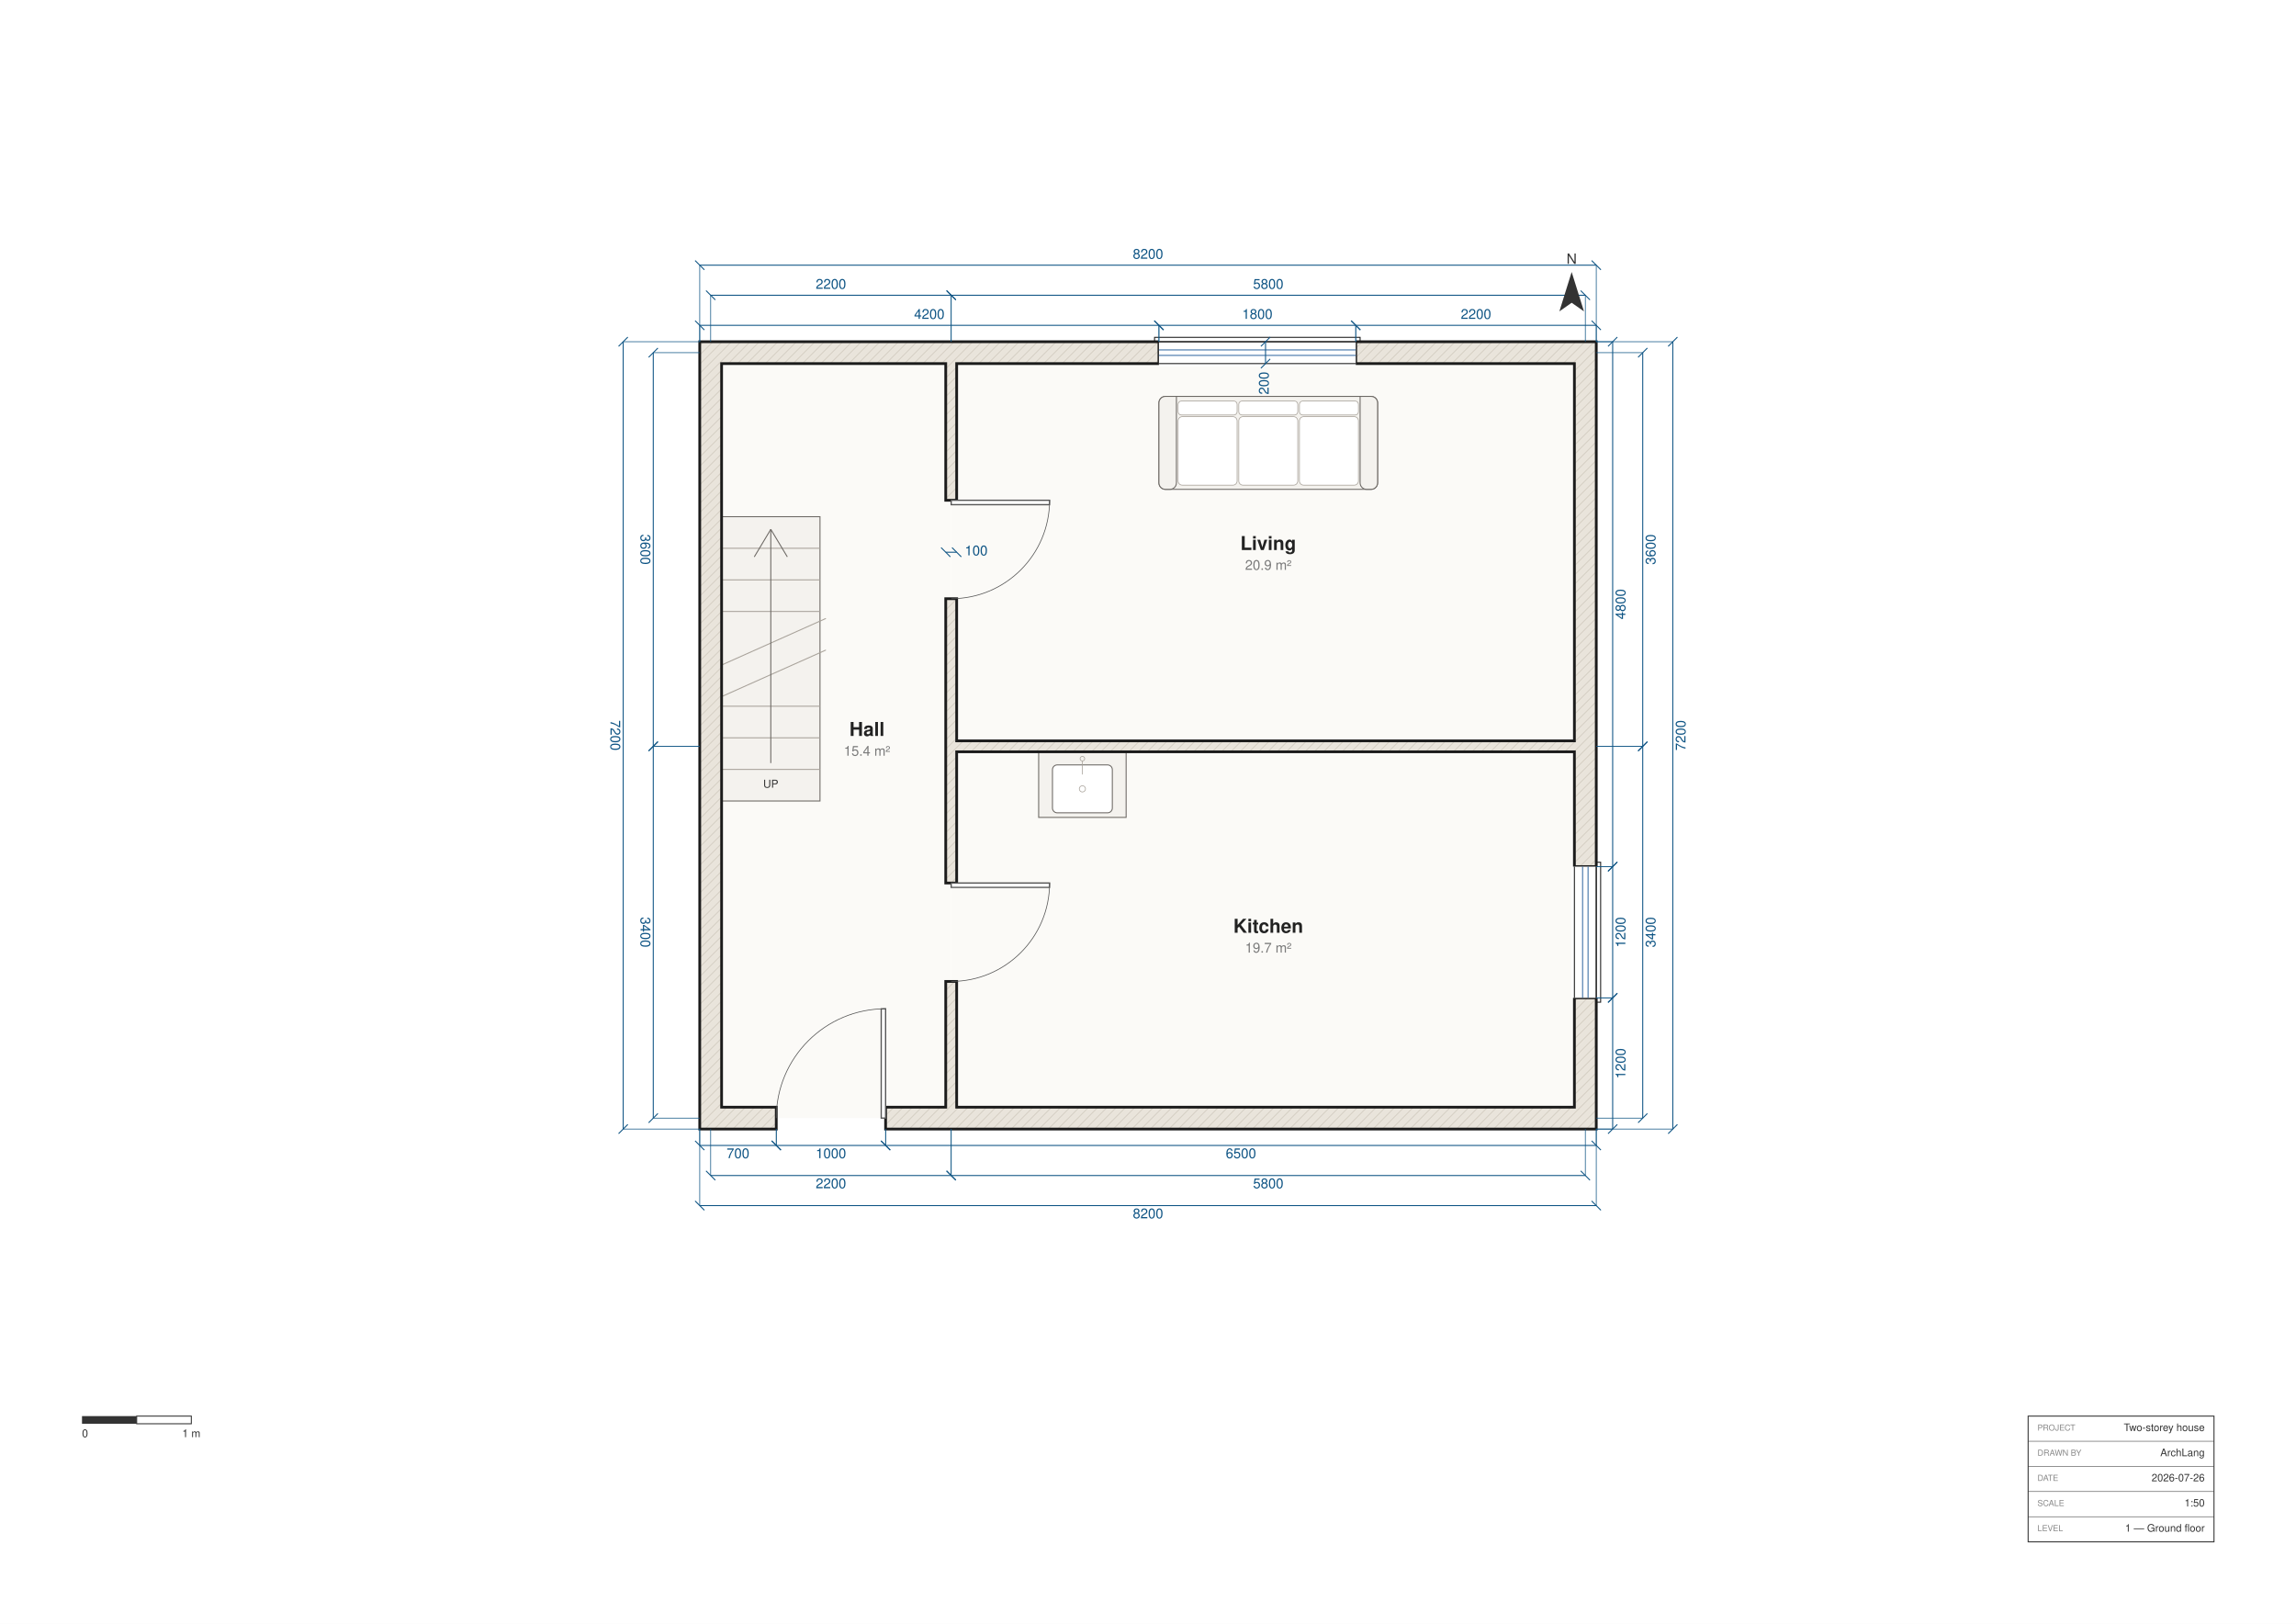
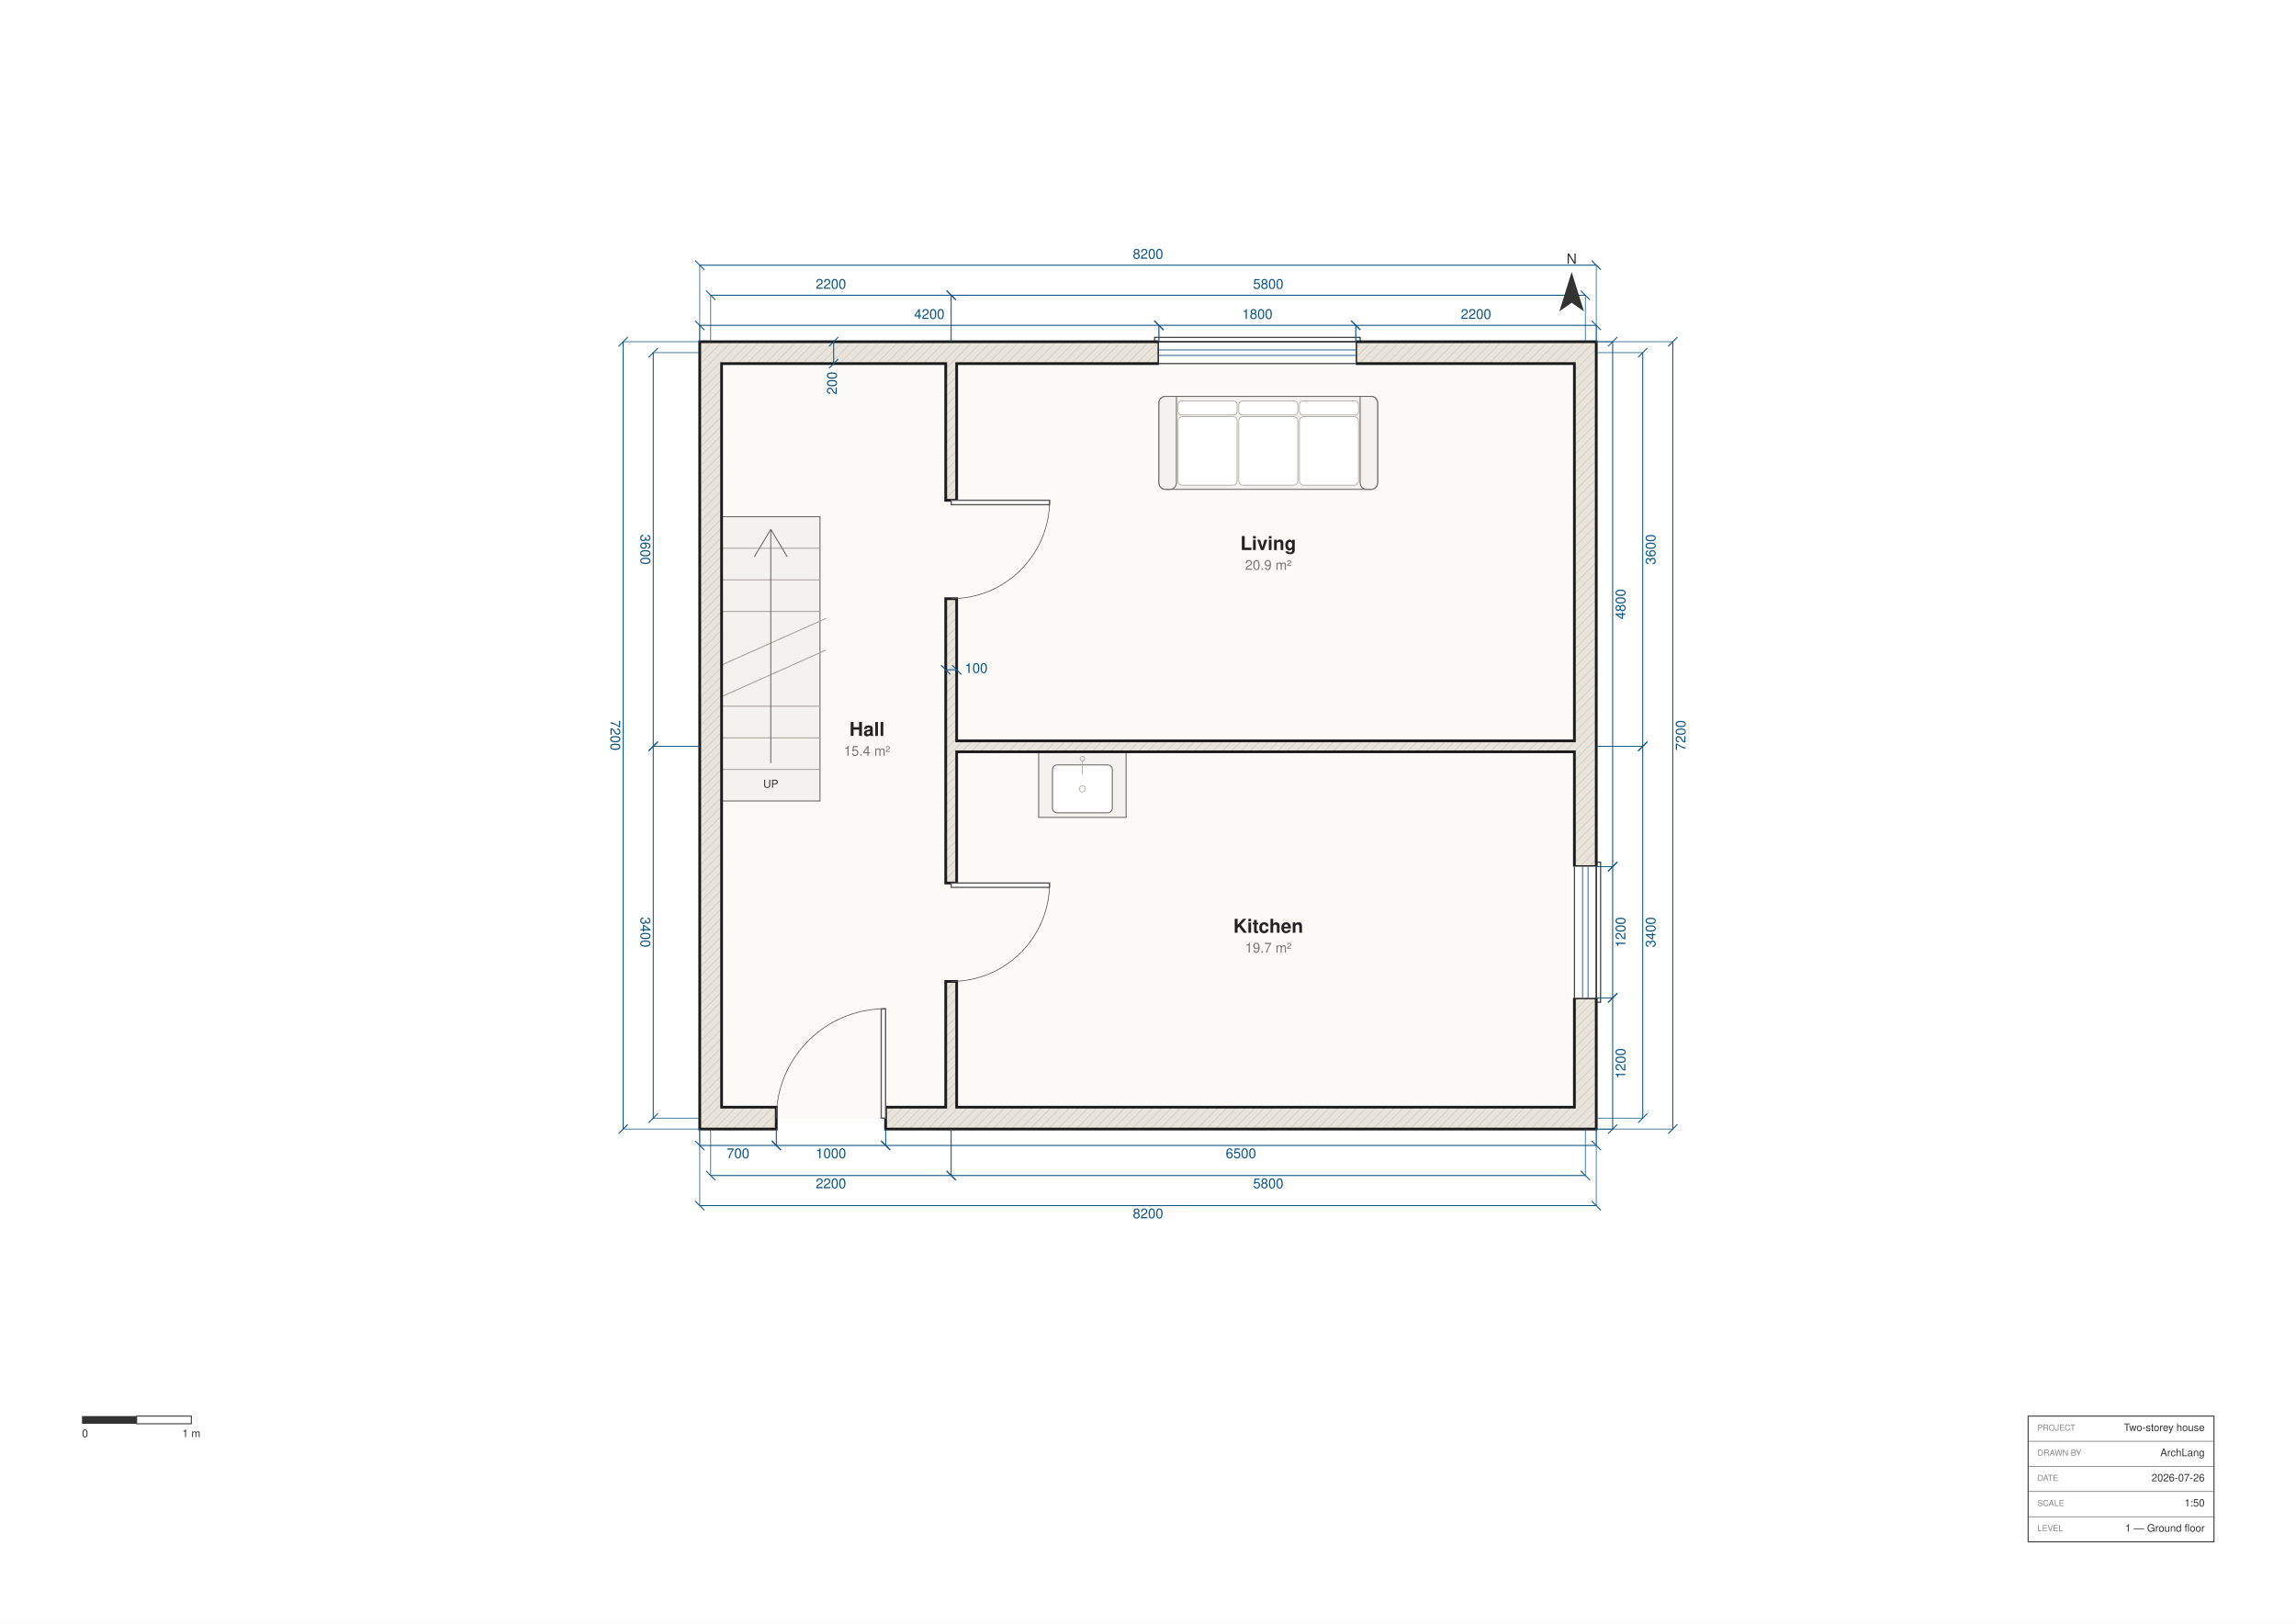
<svg xmlns="http://www.w3.org/2000/svg" width="420mm" height="297mm" viewBox="-6500 -3225 21000 14850" font-family="Helvetica, Arial, sans-serif">
  <defs>
    <pattern id="poche" patternUnits="userSpaceOnUse" width="60" height="60" patternTransform="rotate(45)">
      <rect width="60" height="60" fill="#e9e4db" />
      <line x1="0" y1="0" x2="0" y2="60" stroke="#b9b1a4" stroke-width="6.3" />
    </pattern>
  </defs>
  <rect x="-6500" y="-3225" width="21000" height="14850" fill="#ffffff" />
  <g id="A-FLOR">
    <polygon points="0,0 2200,0 2200,7000 0,7000" fill="#fbfaf7" />
    <polygon points="2200,0 8000,0 8000,3600 2200,3600" fill="#fbfaf7" />
    <polygon points="2200,3600 8000,3600 8000,7000 2200,7000" fill="#fbfaf7" />
  </g>
  <g id="A-FURN">
    <path d="M 4159.5,400 L 6040.5,400 A 59.5 59.5 0 0 1 6100,459.5 L 6100,1190.5 A 59.5 59.5 0 0 1 6040.5,1250 L 4159.5,1250 A 59.5 59.5 0 0 1 4100,1190.5 L 4100,459.5 A 59.5 59.5 0 0 1 4159.5,400 Z" fill="#f4f2ee" stroke="#6c6864" stroke-width="9" />
    <path d="M 4159.5,400 L 4260,400 L 4260,1190.5 A 59.5 59.5 0 0 1 4200.5,1250 L 4159.5,1250 A 59.5 59.5 0 0 1 4100,1190.5 L 4100,459.5 A 59.5 59.5 0 0 1 4159.5,400 Z" fill="#f4f2ee" stroke="#6c6864" stroke-width="9" />
    <path d="M 5940,400 L 6040.5,400 A 59.5 59.5 0 0 1 6100,459.5 L 6100,1190.5 A 59.5 59.5 0 0 1 6040.5,1250 L 5999.5,1250 A 59.5 59.5 0 0 1 5940,1190.5 L 5940,400 Z" fill="#f4f2ee" stroke="#6c6864" stroke-width="9" />
    <path d="M 4305.05,442.5 L 4785.15,442.5 A 29.75 29.75 0 0 1 4814.9,472.25 L 4814.9,540.25 A 29.75 29.75 0 0 1 4785.15,570 L 4305.05,570 A 29.75 29.75 0 0 1 4275.3,540.25 L 4275.3,472.25 A 29.75 29.75 0 0 1 4305.05,442.5 Z" fill="#ffffff" stroke="#a8a29a" stroke-width="6.5" />
    <path d="M 4859.95,442.5 L 5340.05,442.5 A 29.75 29.75 0 0 1 5369.8,472.25 L 5369.8,540.25 A 29.75 29.75 0 0 1 5340.05,570 L 4859.95,570 A 29.75 29.75 0 0 1 4830.2,540.25 L 4830.2,472.25 A 29.75 29.75 0 0 1 4859.95,442.5 Z" fill="#ffffff" stroke="#a8a29a" stroke-width="6.5" />
    <path d="M 5414.85,442.5 L 5894.95,442.5 A 29.75 29.75 0 0 1 5924.7,472.25 L 5924.7,540.25 A 29.75 29.75 0 0 1 5894.95,570 L 5414.85,570 A 29.75 29.75 0 0 1 5385.1,540.25 L 5385.1,472.25 A 29.75 29.75 0 0 1 5414.85,442.5 Z" fill="#ffffff" stroke="#a8a29a" stroke-width="6.5" />
    <path d="M 4313.55,585.3 L 4776.65,585.3 A 38.25 38.25 0 0 1 4814.9,623.55 L 4814.9,1173.5 A 38.25 38.25 0 0 1 4776.65,1211.75 L 4313.55,1211.75 A 38.25 38.25 0 0 1 4275.3,1173.5 L 4275.3,623.55 A 38.25 38.25 0 0 1 4313.55,585.3 Z" fill="#ffffff" stroke="#a8a29a" stroke-width="6.5" />
    <path d="M 4868.45,585.3 L 5331.55,585.3 A 38.25 38.25 0 0 1 5369.8,623.55 L 5369.8,1173.5 A 38.25 38.25 0 0 1 5331.55,1211.75 L 4868.45,1211.75 A 38.25 38.25 0 0 1 4830.2,1173.5 L 4830.2,623.55 A 38.25 38.25 0 0 1 4868.45,585.3 Z" fill="#ffffff" stroke="#a8a29a" stroke-width="6.5" />
    <path d="M 5423.35,585.3 L 5886.45,585.3 A 38.25 38.25 0 0 1 5924.7,623.55 L 5924.7,1173.5 A 38.25 38.25 0 0 1 5886.45,1211.75 L 5423.35,1211.75 A 38.25 38.25 0 0 1 5385.1,1173.5 L 5385.1,623.55 A 38.25 38.25 0 0 1 5423.35,585.3 Z" fill="#ffffff" stroke="#a8a29a" stroke-width="6.5" />
    <polygon points="3000,3650 3800,3650 3800,4250 3000,4250" fill="#f4f2ee" stroke="#6c6864" stroke-width="9" />
    <path d="M 3170.05,3770 L 3629.95,3770 A 43.8 43.8 0 0 1 3673.75,3813.8 L 3673.75,4164.2 A 43.8 43.8 0 0 1 3629.95,4208 L 3170.05,4208 A 43.8 43.8 0 0 1 3126.25,4164.2 L 3126.25,3813.8 A 43.8 43.8 0 0 1 3170.05,3770 Z" fill="#ffffff" stroke="#6c6864" stroke-width="9" />
    <circle cx="3400" cy="3989" r="28.47" fill="#ffffff" stroke="#a8a29a" stroke-width="6.5" />
    <circle cx="3400" cy="3713" r="21" fill="none" stroke="#a8a29a" stroke-width="6.5" />
    <line x1="3400" y1="3734" x2="3400" y2="3857.6" stroke="#a8a29a" stroke-width="6.5" />
  </g>
  <g id="A-FLOR-STRS">
    <polygon points="100,1500 1000,1500 1000,4100 100,4100" fill="#f4f2ee" stroke="#6c6864" stroke-width="9" />
    <line x1="46" y1="3169.44" x2="1054" y2="2719.44" stroke="#a8a29a" stroke-width="9" />
    <line x1="46" y1="2880.56" x2="1054" y2="2430.56" stroke="#a8a29a" stroke-width="9" />
    <line x1="100" y1="3811.11" x2="1000" y2="3811.11" stroke="#a8a29a" stroke-width="9" />
    <line x1="100" y1="3522.22" x2="1000" y2="3522.22" stroke="#a8a29a" stroke-width="9" />
    <line x1="100" y1="3233.33" x2="1000" y2="3233.33" stroke="#a8a29a" stroke-width="9" />
    <line x1="100" y1="2366.67" x2="1000" y2="2366.67" stroke="#a8a29a" stroke-width="9" />
    <line x1="100" y1="2077.78" x2="1000" y2="2077.78" stroke="#a8a29a" stroke-width="9" />
    <line x1="100" y1="1788.89" x2="1000" y2="1788.89" stroke="#a8a29a" stroke-width="9" />
    <line x1="550" y1="3753.33" x2="550" y2="1615.56" stroke="#6c6864" stroke-width="9" />
    <line x1="550" y1="1615.56" x2="701.2" y2="1867.56" stroke="#6c6864" stroke-width="9" />
    <line x1="550" y1="1615.56" x2="398.8" y2="1867.56" stroke="#6c6864" stroke-width="9" />
    <text x="550" y="3955.56" font-size="100" fill="#333333" text-anchor="middle" dominant-baseline="central">UP</text>
  </g>
  <g id="A-WALL">
    <path d="M -100,-100 L 4100,-100 L 4100,100 L 2250,100 L 2250,1350 L 2150,1350 L 2150,100 L 100,100 L 100,6900 L 600,6900 L 600,7100 L -100,7100 Z M 1600,6900 L 2150,6900 L 2150,5750 L 2250,5750 L 2250,6900 L 7900,6900 L 7900,5900 L 8100,5900 L 8100,7100 L 1600,7100 Z M 2150,2250 L 2250,2250 L 2250,3550 L 7900,3550 L 7900,100 L 5900,100 L 5900,-100 L 8100,-100 L 8100,4700 L 7900,4700 L 7900,3650 L 2250,3650 L 2250,4850 L 2150,4850 Z" fill="url(#poche)" fill-rule="nonzero" />
    <path d="M -100,-100 L 4100,-100 L 4100,100 L 2250,100 L 2250,1350 L 2150,1350 L 2150,100 L 100,100 L 100,6900 L 600,6900 L 600,7100 L -100,7100 Z M 1600,6900 L 2150,6900 L 2150,5750 L 2250,5750 L 2250,6900 L 7900,6900 L 7900,5900 L 8100,5900 L 8100,7100 L 1600,7100 Z M 2150,2250 L 2250,2250 L 2250,3550 L 7900,3550 L 7900,100 L 5900,100 L 5900,-100 L 8100,-100 L 8100,4700 L 7900,4700 L 7900,3650 L 2250,3650 L 2250,4850 L 2150,4850 Z" fill="none" stroke="#1b1b1b" stroke-width="25" stroke-linejoin="miter" stroke-miterlimit="4" />
  </g>
  <g id="A-DOOR">
    <polygon points="1600,6900 600,6900 600,7100 1600,7100" fill="none" />
    <polygon points="1600,7000 1600,6000 1560,6000.8 1560,7000" fill="#ffffff" stroke="#555555" stroke-width="11.7" />
    <path d="M 1600,6000 A 1000 1000 0 0 0 600,7000" fill="none" stroke="#555555" stroke-width="6.5" />
    <polygon points="2150,1350 2150,2250 2250,2250 2250,1350" fill="none" />
    <polygon points="2200,1350 3100,1350 3099.11,1390 2200,1390" fill="#ffffff" stroke="#555555" stroke-width="11.7" />
    <path d="M 3100,1350 A 900 900 0 0 1 2200,2250" fill="none" stroke="#555555" stroke-width="6.5" />
    <polygon points="2150,4850 2150,5750 2250,5750 2250,4850" fill="none" />
    <polygon points="2200,4850 3100,4850 3099.11,4890 2200,4890" fill="#ffffff" stroke="#555555" stroke-width="11.7" />
    <path d="M 3100,4850 A 900 900 0 0 1 2200,5750" fill="none" stroke="#555555" stroke-width="6.5" />
  </g>
  <g id="A-GLAZ">
    <polygon points="4100,125 5900,125 5900,-125 4100,-125" fill="#ffffff" />
    <line x1="4100" y1="100" x2="5900" y2="100" stroke="#1b1b1b" stroke-width="9" />
    <line x1="4100" y1="-100" x2="5900" y2="-100" stroke="#1b1b1b" stroke-width="9" />
    <line x1="4100" y1="25" x2="5900" y2="25" stroke="#3a6ea5" stroke-width="9" />
    <line x1="4100" y1="-25" x2="5900" y2="-25" stroke="#3a6ea5" stroke-width="9" />
    <polygon points="4060,-100 4060,-140 5940,-140 5940,-100" fill="none" stroke="#1b1b1b" stroke-width="9" />
    <polygon points="7875,4700 7875,5900 8125,5900 8125,4700" fill="#ffffff" />
    <line x1="7900" y1="4700" x2="7900" y2="5900" stroke="#1b1b1b" stroke-width="9" />
    <line x1="8100" y1="4700" x2="8100" y2="5900" stroke="#1b1b1b" stroke-width="9" />
    <line x1="7975" y1="4700" x2="7975" y2="5900" stroke="#3a6ea5" stroke-width="9" />
    <line x1="8025" y1="4700" x2="8025" y2="5900" stroke="#3a6ea5" stroke-width="9" />
    <polygon points="8100,4660 8140,4660 8140,5940 8100,5940" fill="none" stroke="#1b1b1b" stroke-width="9" />
  </g>
  <g id="A-ANNO-TEXT">
    <text x="1430" y="3465" font-size="175" fill="#222222" text-anchor="middle" dominant-baseline="central" font-weight="600">Hall</text>
    <text x="1430" y="3657.5" font-size="125" fill="#7a7a7a" text-anchor="middle" dominant-baseline="central">15.4 m²</text>
    <text x="5100" y="1765" font-size="175" fill="#222222" text-anchor="middle" dominant-baseline="central" font-weight="600">Living</text>
    <text x="5100" y="1957.5" font-size="125" fill="#7a7a7a" text-anchor="middle" dominant-baseline="central">20.9 m²</text>
    <text x="5100" y="5265" font-size="175" fill="#222222" text-anchor="middle" dominant-baseline="central" font-weight="600">Kitchen</text>
    <text x="5100" y="5457.5" font-size="125" fill="#7a7a7a" text-anchor="middle" dominant-baseline="central">19.7 m²</text>
  </g>
  <g id="A-ANNO-DIMS">
    <line x1="-100" y1="7100" x2="-100" y2="7250" stroke="#0E5484" stroke-width="6.3" />
    <line x1="600" y1="7100" x2="600" y2="7250" stroke="#0E5484" stroke-width="6.3" />
    <line x1="-100" y1="7250" x2="600" y2="7250" stroke="#0E5484" stroke-width="9" />
    <line x1="-57.57" y1="7292.43" x2="-142.43" y2="7207.57" stroke="#0E5484" stroke-width="9" />
    <line x1="642.43" y1="7292.43" x2="557.57" y2="7207.57" stroke="#0E5484" stroke-width="9" />
    <text x="250" y="7337.5" font-size="125" fill="#0E5484" text-anchor="middle" dominant-baseline="central" transform="rotate(0 250 7337.5)">700</text>
    <line x1="600" y1="7100" x2="600" y2="7250" stroke="#0E5484" stroke-width="6.3" />
    <line x1="1600" y1="7100" x2="1600" y2="7250" stroke="#0E5484" stroke-width="6.3" />
    <line x1="600" y1="7250" x2="1600" y2="7250" stroke="#0E5484" stroke-width="9" />
    <line x1="642.43" y1="7292.43" x2="557.57" y2="7207.57" stroke="#0E5484" stroke-width="9" />
    <line x1="1642.43" y1="7292.43" x2="1557.57" y2="7207.57" stroke="#0E5484" stroke-width="9" />
    <text x="1100" y="7337.5" font-size="125" fill="#0E5484" text-anchor="middle" dominant-baseline="central" transform="rotate(0 1100 7337.5)">1000</text>
    <line x1="1600" y1="7100" x2="1600" y2="7250" stroke="#0E5484" stroke-width="6.3" />
    <line x1="8100" y1="7100" x2="8100" y2="7250" stroke="#0E5484" stroke-width="6.3" />
    <line x1="1600" y1="7250" x2="8100" y2="7250" stroke="#0E5484" stroke-width="9" />
    <line x1="1642.43" y1="7292.43" x2="1557.57" y2="7207.57" stroke="#0E5484" stroke-width="9" />
    <line x1="8142.43" y1="7292.43" x2="8057.57" y2="7207.57" stroke="#0E5484" stroke-width="9" />
    <text x="4850" y="7337.5" font-size="125" fill="#0E5484" text-anchor="middle" dominant-baseline="central" transform="rotate(0 4850 7337.5)">6500</text>
    <line x1="0" y1="7100" x2="0" y2="7525" stroke="#0E5484" stroke-width="6.3" />
    <line x1="2200" y1="7100" x2="2200" y2="7525" stroke="#0E5484" stroke-width="6.3" />
    <line x1="0" y1="7525" x2="2200" y2="7525" stroke="#0E5484" stroke-width="9" />
    <line x1="42.43" y1="7567.43" x2="-42.43" y2="7482.57" stroke="#0E5484" stroke-width="9" />
    <line x1="2242.43" y1="7567.43" x2="2157.57" y2="7482.57" stroke="#0E5484" stroke-width="9" />
    <text x="1100" y="7612.5" font-size="125" fill="#0E5484" text-anchor="middle" dominant-baseline="central" transform="rotate(0 1100 7612.5)">2200</text>
    <line x1="2200" y1="7100" x2="2200" y2="7525" stroke="#0E5484" stroke-width="6.3" />
    <line x1="8000" y1="7100" x2="8000" y2="7525" stroke="#0E5484" stroke-width="6.3" />
    <line x1="2200" y1="7525" x2="8000" y2="7525" stroke="#0E5484" stroke-width="9" />
    <line x1="2242.43" y1="7567.43" x2="2157.57" y2="7482.57" stroke="#0E5484" stroke-width="9" />
    <line x1="8042.43" y1="7567.43" x2="7957.57" y2="7482.57" stroke="#0E5484" stroke-width="9" />
    <text x="5100" y="7612.5" font-size="125" fill="#0E5484" text-anchor="middle" dominant-baseline="central" transform="rotate(0 5100 7612.5)">5800</text>
    <line x1="-100" y1="7100" x2="-100" y2="7800" stroke="#0E5484" stroke-width="6.3" />
    <line x1="8100" y1="7100" x2="8100" y2="7800" stroke="#0E5484" stroke-width="6.3" />
    <line x1="-100" y1="7800" x2="8100" y2="7800" stroke="#0E5484" stroke-width="9" />
    <line x1="-57.57" y1="7842.43" x2="-142.43" y2="7757.57" stroke="#0E5484" stroke-width="9" />
    <line x1="8142.43" y1="7842.43" x2="8057.57" y2="7757.57" stroke="#0E5484" stroke-width="9" />
    <text x="4000" y="7887.5" font-size="125" fill="#0E5484" text-anchor="middle" dominant-baseline="central" transform="rotate(0 4000 7887.5)">8200</text>
    <line x1="-100" y1="0" x2="-525" y2="0" stroke="#0E5484" stroke-width="6.3" />
    <line x1="-100" y1="3600" x2="-525" y2="3600" stroke="#0E5484" stroke-width="6.3" />
    <line x1="-525" y1="0" x2="-525" y2="3600" stroke="#0E5484" stroke-width="9" />
    <line x1="-567.43" y1="42.43" x2="-482.57" y2="-42.43" stroke="#0E5484" stroke-width="9" />
    <line x1="-567.43" y1="3642.43" x2="-482.57" y2="3557.57" stroke="#0E5484" stroke-width="9" />
    <text x="-612.5" y="1800" font-size="125" fill="#0E5484" text-anchor="middle" dominant-baseline="central" transform="rotate(90 -612.5 1800)">3600</text>
    <line x1="-100" y1="3600" x2="-525" y2="3600" stroke="#0E5484" stroke-width="6.3" />
    <line x1="-100" y1="7000" x2="-525" y2="7000" stroke="#0E5484" stroke-width="6.3" />
    <line x1="-525" y1="3600" x2="-525" y2="7000" stroke="#0E5484" stroke-width="9" />
    <line x1="-567.43" y1="3642.43" x2="-482.57" y2="3557.57" stroke="#0E5484" stroke-width="9" />
    <line x1="-567.43" y1="7042.43" x2="-482.57" y2="6957.57" stroke="#0E5484" stroke-width="9" />
    <text x="-612.5" y="5300" font-size="125" fill="#0E5484" text-anchor="middle" dominant-baseline="central" transform="rotate(90 -612.5 5300)">3400</text>
    <line x1="-100" y1="-100" x2="-800" y2="-100" stroke="#0E5484" stroke-width="6.3" />
    <line x1="-100" y1="7100" x2="-800" y2="7100" stroke="#0E5484" stroke-width="6.3" />
    <line x1="-800" y1="-100" x2="-800" y2="7100" stroke="#0E5484" stroke-width="9" />
    <line x1="-842.43" y1="-57.57" x2="-757.57" y2="-142.43" stroke="#0E5484" stroke-width="9" />
    <line x1="-842.43" y1="7142.43" x2="-757.57" y2="7057.57" stroke="#0E5484" stroke-width="9" />
    <text x="-887.5" y="3500" font-size="125" fill="#0E5484" text-anchor="middle" dominant-baseline="central" transform="rotate(90 -887.5 3500)">7200</text>
    <line x1="4100" y1="-100" x2="4100" y2="-250" stroke="#0E5484" stroke-width="6.3" />
    <line x1="-100" y1="-100" x2="-100" y2="-250" stroke="#0E5484" stroke-width="6.3" />
    <line x1="4100" y1="-250" x2="-100" y2="-250" stroke="#0E5484" stroke-width="9" />
    <line x1="4057.57" y1="-292.43" x2="4142.43" y2="-207.57" stroke="#0E5484" stroke-width="9" />
    <line x1="-142.43" y1="-292.43" x2="-57.57" y2="-207.57" stroke="#0E5484" stroke-width="9" />
    <text x="2000" y="-337.5" font-size="125" fill="#0E5484" text-anchor="middle" dominant-baseline="central" transform="rotate(0 2000 -337.5)">4200</text>
    <line x1="5900" y1="-100" x2="5900" y2="-250" stroke="#0E5484" stroke-width="6.3" />
    <line x1="4100" y1="-100" x2="4100" y2="-250" stroke="#0E5484" stroke-width="6.3" />
    <line x1="5900" y1="-250" x2="4100" y2="-250" stroke="#0E5484" stroke-width="9" />
    <line x1="5857.57" y1="-292.43" x2="5942.43" y2="-207.57" stroke="#0E5484" stroke-width="9" />
    <line x1="4057.57" y1="-292.43" x2="4142.43" y2="-207.57" stroke="#0E5484" stroke-width="9" />
    <text x="5000" y="-337.5" font-size="125" fill="#0E5484" text-anchor="middle" dominant-baseline="central" transform="rotate(0 5000 -337.5)">1800</text>
    <line x1="8100" y1="-100" x2="8100" y2="-250" stroke="#0E5484" stroke-width="6.3" />
    <line x1="5900" y1="-100" x2="5900" y2="-250" stroke="#0E5484" stroke-width="6.3" />
    <line x1="8100" y1="-250" x2="5900" y2="-250" stroke="#0E5484" stroke-width="9" />
    <line x1="8057.57" y1="-292.43" x2="8142.43" y2="-207.57" stroke="#0E5484" stroke-width="9" />
    <line x1="5857.57" y1="-292.43" x2="5942.43" y2="-207.57" stroke="#0E5484" stroke-width="9" />
    <text x="7000" y="-337.5" font-size="125" fill="#0E5484" text-anchor="middle" dominant-baseline="central" transform="rotate(0 7000 -337.5)">2200</text>
    <line x1="2200" y1="-100" x2="2200" y2="-525" stroke="#0E5484" stroke-width="6.3" />
    <line x1="0" y1="-100" x2="0" y2="-525" stroke="#0E5484" stroke-width="6.3" />
    <line x1="2200" y1="-525" x2="0" y2="-525" stroke="#0E5484" stroke-width="9" />
    <line x1="2157.57" y1="-567.43" x2="2242.43" y2="-482.57" stroke="#0E5484" stroke-width="9" />
    <line x1="-42.43" y1="-567.43" x2="42.43" y2="-482.57" stroke="#0E5484" stroke-width="9" />
    <text x="1100" y="-612.5" font-size="125" fill="#0E5484" text-anchor="middle" dominant-baseline="central" transform="rotate(0 1100 -612.5)">2200</text>
    <line x1="8000" y1="-100" x2="8000" y2="-525" stroke="#0E5484" stroke-width="6.3" />
    <line x1="2200" y1="-100" x2="2200" y2="-525" stroke="#0E5484" stroke-width="6.3" />
    <line x1="8000" y1="-525" x2="2200" y2="-525" stroke="#0E5484" stroke-width="9" />
    <line x1="7957.57" y1="-567.43" x2="8042.43" y2="-482.57" stroke="#0E5484" stroke-width="9" />
    <line x1="2157.57" y1="-567.43" x2="2242.43" y2="-482.57" stroke="#0E5484" stroke-width="9" />
    <text x="5100" y="-612.5" font-size="125" fill="#0E5484" text-anchor="middle" dominant-baseline="central" transform="rotate(0 5100 -612.5)">5800</text>
    <line x1="8100" y1="-100" x2="8100" y2="-800" stroke="#0E5484" stroke-width="6.3" />
    <line x1="-100" y1="-100" x2="-100" y2="-800" stroke="#0E5484" stroke-width="6.3" />
    <line x1="8100" y1="-800" x2="-100" y2="-800" stroke="#0E5484" stroke-width="9" />
    <line x1="8057.57" y1="-842.43" x2="8142.43" y2="-757.57" stroke="#0E5484" stroke-width="9" />
    <line x1="-142.43" y1="-842.43" x2="-57.57" y2="-757.57" stroke="#0E5484" stroke-width="9" />
    <text x="4000" y="-887.5" font-size="125" fill="#0E5484" text-anchor="middle" dominant-baseline="central" transform="rotate(0 4000 -887.5)">8200</text>
    <line x1="8100" y1="4700" x2="8250" y2="4700" stroke="#0E5484" stroke-width="6.3" />
    <line x1="8100" y1="-100" x2="8250" y2="-100" stroke="#0E5484" stroke-width="6.3" />
    <line x1="8250" y1="4700" x2="8250" y2="-100" stroke="#0E5484" stroke-width="9" />
    <line x1="8292.43" y1="4657.57" x2="8207.57" y2="4742.43" stroke="#0E5484" stroke-width="9" />
    <line x1="8292.43" y1="-142.43" x2="8207.57" y2="-57.57" stroke="#0E5484" stroke-width="9" />
    <text x="8337.5" y="2300" font-size="125" fill="#0E5484" text-anchor="middle" dominant-baseline="central" transform="rotate(-90 8337.5 2300)">4800</text>
    <line x1="8100" y1="5900" x2="8250" y2="5900" stroke="#0E5484" stroke-width="6.3" />
    <line x1="8100" y1="4700" x2="8250" y2="4700" stroke="#0E5484" stroke-width="6.3" />
    <line x1="8250" y1="5900" x2="8250" y2="4700" stroke="#0E5484" stroke-width="9" />
    <line x1="8292.43" y1="5857.57" x2="8207.57" y2="5942.43" stroke="#0E5484" stroke-width="9" />
    <line x1="8292.43" y1="4657.57" x2="8207.57" y2="4742.43" stroke="#0E5484" stroke-width="9" />
    <text x="8337.5" y="5300" font-size="125" fill="#0E5484" text-anchor="middle" dominant-baseline="central" transform="rotate(-90 8337.5 5300)">1200</text>
    <line x1="8100" y1="7100" x2="8250" y2="7100" stroke="#0E5484" stroke-width="6.3" />
    <line x1="8100" y1="5900" x2="8250" y2="5900" stroke="#0E5484" stroke-width="6.3" />
    <line x1="8250" y1="7100" x2="8250" y2="5900" stroke="#0E5484" stroke-width="9" />
    <line x1="8292.43" y1="7057.57" x2="8207.57" y2="7142.43" stroke="#0E5484" stroke-width="9" />
    <line x1="8292.43" y1="5857.57" x2="8207.57" y2="5942.43" stroke="#0E5484" stroke-width="9" />
    <text x="8337.5" y="6500" font-size="125" fill="#0E5484" text-anchor="middle" dominant-baseline="central" transform="rotate(-90 8337.5 6500)">1200</text>
    <line x1="8100" y1="3600" x2="8525" y2="3600" stroke="#0E5484" stroke-width="6.3" />
    <line x1="8100" y1="0" x2="8525" y2="0" stroke="#0E5484" stroke-width="6.3" />
    <line x1="8525" y1="3600" x2="8525" y2="0" stroke="#0E5484" stroke-width="9" />
    <line x1="8567.43" y1="3557.57" x2="8482.57" y2="3642.43" stroke="#0E5484" stroke-width="9" />
    <line x1="8567.43" y1="-42.43" x2="8482.57" y2="42.43" stroke="#0E5484" stroke-width="9" />
    <text x="8612.5" y="1800" font-size="125" fill="#0E5484" text-anchor="middle" dominant-baseline="central" transform="rotate(-90 8612.5 1800)">3600</text>
    <line x1="8100" y1="7000" x2="8525" y2="7000" stroke="#0E5484" stroke-width="6.3" />
    <line x1="8100" y1="3600" x2="8525" y2="3600" stroke="#0E5484" stroke-width="6.3" />
    <line x1="8525" y1="7000" x2="8525" y2="3600" stroke="#0E5484" stroke-width="9" />
    <line x1="8567.43" y1="6957.57" x2="8482.57" y2="7042.43" stroke="#0E5484" stroke-width="9" />
    <line x1="8567.43" y1="3557.57" x2="8482.57" y2="3642.43" stroke="#0E5484" stroke-width="9" />
    <text x="8612.5" y="5300" font-size="125" fill="#0E5484" text-anchor="middle" dominant-baseline="central" transform="rotate(-90 8612.5 5300)">3400</text>
    <line x1="8100" y1="7100" x2="8800" y2="7100" stroke="#0E5484" stroke-width="6.3" />
    <line x1="8100" y1="-100" x2="8800" y2="-100" stroke="#0E5484" stroke-width="6.3" />
    <line x1="8800" y1="7100" x2="8800" y2="-100" stroke="#0E5484" stroke-width="9" />
    <line x1="8842.43" y1="7057.57" x2="8757.57" y2="7142.43" stroke="#0E5484" stroke-width="9" />
    <line x1="8842.43" y1="-142.43" x2="8757.57" y2="-57.57" stroke="#0E5484" stroke-width="9" />
    <text x="8887.5" y="3500" font-size="125" fill="#0E5484" text-anchor="middle" dominant-baseline="central" transform="rotate(-90 8887.5 3500)">7200</text>
-     <line x1="2150" y1="1825" x2="2250" y2="1825" stroke="#0E5484" stroke-width="9" />
-     <line x1="2192.43" y1="1867.43" x2="2107.57" y2="1782.57" stroke="#0E5484" stroke-width="9" />
-     <line x1="2292.43" y1="1867.43" x2="2207.57" y2="1782.57" stroke="#0E5484" stroke-width="9" />
-     <text x="2428.75" y="1825" font-size="125" fill="#0E5484" text-anchor="middle" dominant-baseline="central" transform="rotate(0 2428.75 1825)">100</text>
-     <line x1="5075" y1="100" x2="5075" y2="-100" stroke="#0E5484" stroke-width="9" />
-     <line x1="5117.43" y1="57.57" x2="5032.57" y2="142.43" stroke="#0E5484" stroke-width="9" />
-     <line x1="5117.43" y1="-142.43" x2="5032.57" y2="-57.57" stroke="#0E5484" stroke-width="9" />
-     <text x="5075" y="278.75" font-size="125" fill="#0E5484" text-anchor="middle" dominant-baseline="central" transform="rotate(-90 5075 278.75)">200</text>
+     <line x1="2150" y1="2900" x2="2250" y2="2900" stroke="#0E5484" stroke-width="9" />
+     <line x1="2192.43" y1="2942.43" x2="2107.57" y2="2857.57" stroke="#0E5484" stroke-width="9" />
+     <line x1="2292.43" y1="2942.43" x2="2207.57" y2="2857.57" stroke="#0E5484" stroke-width="9" />
+     <text x="2428.75" y="2900" font-size="125" fill="#0E5484" text-anchor="middle" dominant-baseline="central" transform="rotate(0 2428.75 2900)">100</text>
+     <line x1="1125" y1="100" x2="1125" y2="-100" stroke="#0E5484" stroke-width="9" />
+     <line x1="1167.43" y1="57.57" x2="1082.57" y2="142.43" stroke="#0E5484" stroke-width="9" />
+     <line x1="1167.43" y1="-142.43" x2="1082.57" y2="-57.57" stroke="#0E5484" stroke-width="9" />
+     <text x="1125" y="278.75" font-size="125" fill="#0E5484" text-anchor="middle" dominant-baseline="central" transform="rotate(-90 1125 278.75)">200</text>
  </g>
  <g>
    <polygon points="7875,-737.5 7762.5,-377.5 7875,-456.25 7987.5,-377.5" fill="#333333" transform="rotate(0 7875 -512.5)" />
    <text x="7875" y="-841.5" font-size="130" fill="#333333" text-anchor="middle" dominant-baseline="central">N</text>
  </g>
  <g>
    <rect x="-5750" y="9725" width="500" height="70" fill="#333333" />
    <rect x="-5250" y="9725" width="500" height="70" fill="none" stroke="#333333" stroke-width="9" />
    <text x="-5750" y="9895" font-size="100" fill="#333333" text-anchor="start" dominant-baseline="central">0</text>
    <text x="-4750" y="9895" font-size="100" fill="#333333" text-anchor="middle" dominant-baseline="central">1 m</text>
  </g>
  <g>
    <rect x="12050" y="9725" width="1700" height="1150" fill="none" stroke="#333333" stroke-width="9" />
    <text x="12135" y="9840" font-size="76" fill="#888888" dominant-baseline="central">PROJECT</text>
    <text x="13665" y="9840" font-size="95" fill="#333333" text-anchor="end" dominant-baseline="central">Two-storey house</text>
    <text x="12135" y="10070" font-size="76" fill="#888888" dominant-baseline="central">DRAWN BY</text>
    <text x="13665" y="10070" font-size="95" fill="#333333" text-anchor="end" dominant-baseline="central">ArchLang</text>
    <line x1="12050" y1="9955" x2="13750" y2="9955" stroke="#333333" stroke-width="4.5" />
    <text x="12135" y="10300" font-size="76" fill="#888888" dominant-baseline="central">DATE</text>
    <text x="13665" y="10300" font-size="95" fill="#333333" text-anchor="end" dominant-baseline="central">2026-07-26</text>
    <line x1="12050" y1="10185" x2="13750" y2="10185" stroke="#333333" stroke-width="4.5" />
    <text x="12135" y="10530" font-size="76" fill="#888888" dominant-baseline="central">SCALE</text>
    <text x="13665" y="10530" font-size="95" fill="#333333" text-anchor="end" dominant-baseline="central">1:50</text>
    <line x1="12050" y1="10415" x2="13750" y2="10415" stroke="#333333" stroke-width="4.5" />
    <text x="12135" y="10760" font-size="76" fill="#888888" dominant-baseline="central">LEVEL</text>
    <text x="13665" y="10760" font-size="95" fill="#333333" text-anchor="end" dominant-baseline="central">1 — Ground floor</text>
    <line x1="12050" y1="10645" x2="13750" y2="10645" stroke="#333333" stroke-width="4.5" />
  </g>
</svg>
